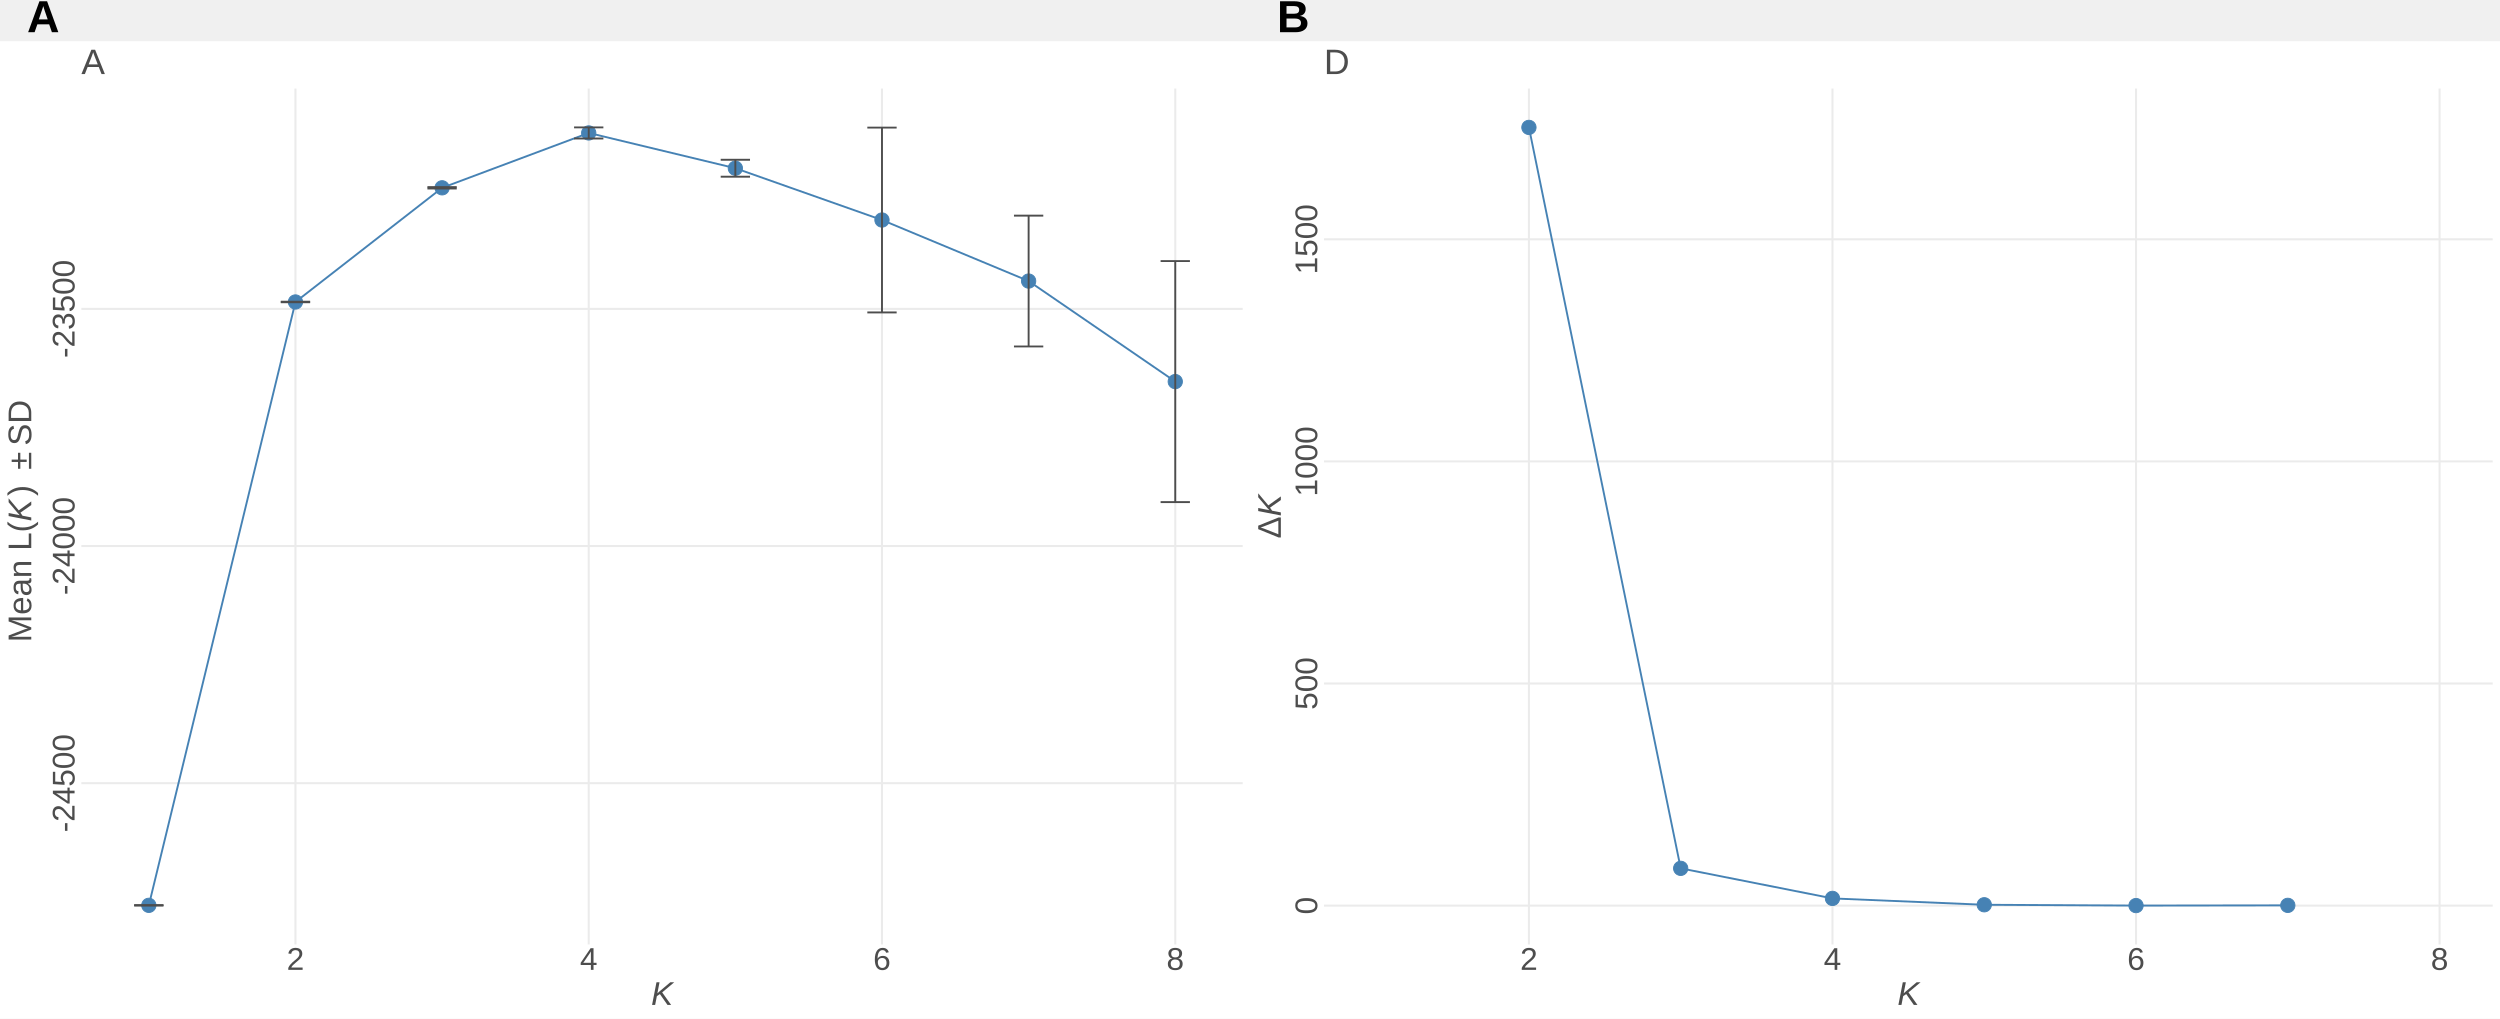
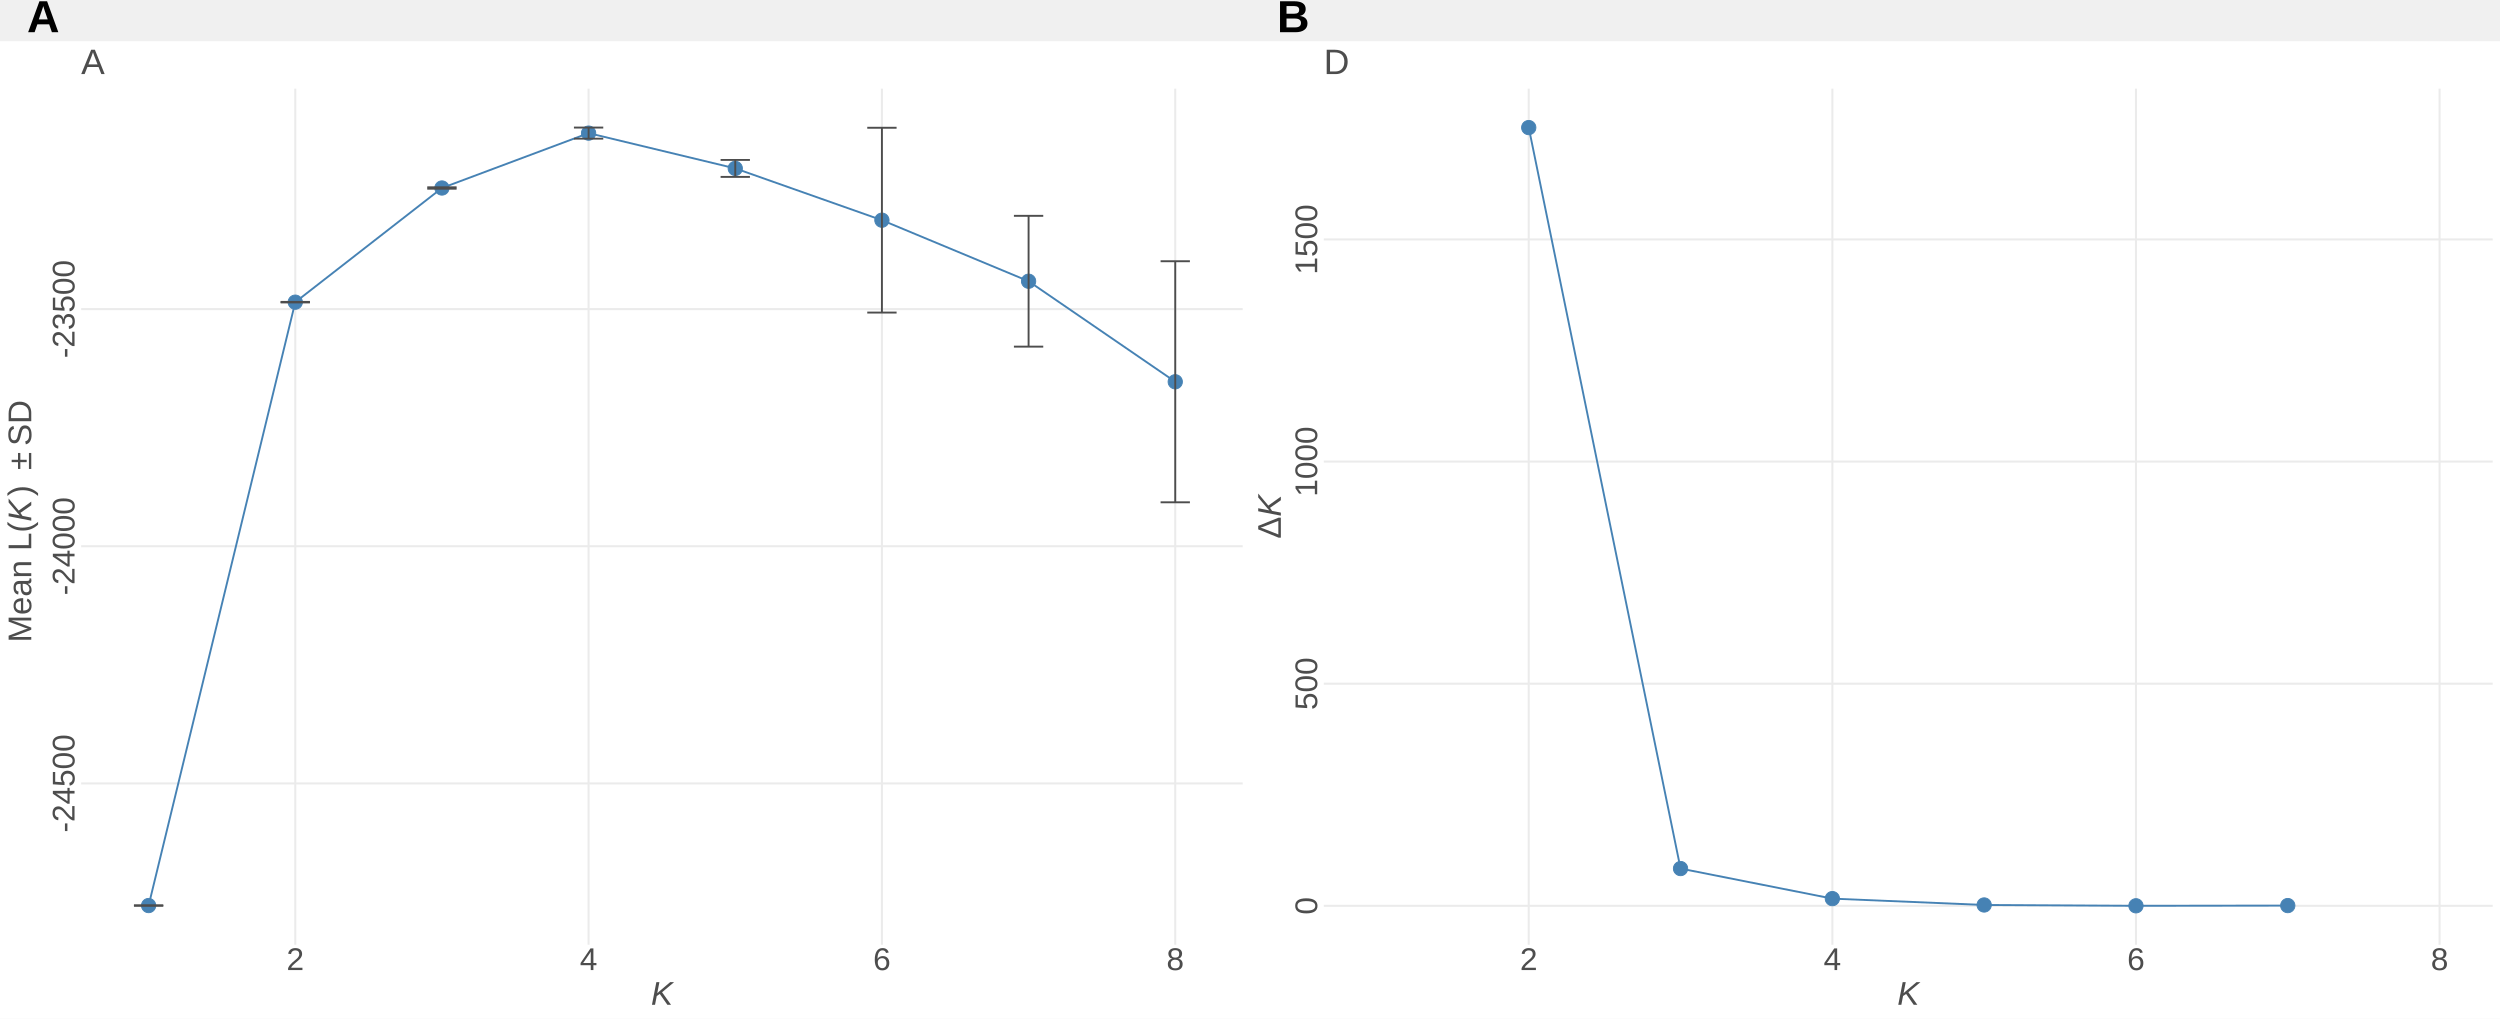
<svg xmlns="http://www.w3.org/2000/svg" width="1944.00pt" height="792.00pt" viewBox="0 0 1944.00 792.00">
  <g class="svglite">
    <defs>
      <style type="text/css">
    .svglite line, .svglite polyline, .svglite polygon, .svglite path, .svglite rect, .svglite circle {
      fill: none;
      stroke: #000000;
      stroke-linecap: round;
      stroke-linejoin: round;
      stroke-miterlimit: 10.00;
    }
    .svglite text {
      white-space: pre;
    }
    .svglite g.glyphgroup path {
      fill: inherit;
      stroke: none;
    }
  </style>
    </defs>
    <rect width="100%" height="100%" style="stroke: none; fill: none;" />
    <defs>
      <clipPath id="cpMC4wMHwxOTQ0LjAwfDAuMDB8NzkyLjAw">
        <rect x="0.00" y="0.00" width="1944.00" height="792.00" />
      </clipPath>
    </defs>
    <g clip-path="url(#cpMC4wMHwxOTQ0LjAwfDAuMDB8NzkyLjAw)">
</g>
    <defs>
      <clipPath id="cpMC4wMHw5NzIuMDB8MzIuMjZ8NzkyLjAw">
        <rect x="0.00" y="32.26" width="972.00" height="759.74" />
      </clipPath>
    </defs>
    <g clip-path="url(#cpMC4wMHw5NzIuMDB8MzIuMjZ8NzkyLjAw)">
      <rect x="0.00" y="32.26" width="972.00" height="759.74" style="stroke-width: 1.07; stroke: #FFFFFF; fill: #FFFFFF;" />
    </g>
    <g clip-path="url(#cpMC4wMHwxOTQ0LjAwfDAuMDB8NzkyLjAw)">
</g>
    <defs>
-       <clipPath id="cpNjMuMjd8OTY2LjMzfDY4LjgyfDczNC40NA==">
-         <rect x="63.27" y="68.82" width="903.06" height="665.62" />
+       <clipPath id="cpNjMuMTB8OTY2LjMzfDY4Ljk1fDczNC42MQ==">
+         <rect x="63.10" y="68.95" width="903.23" height="665.66" />
      </clipPath>
    </defs>
-     <g clip-path="url(#cpNjMuMjd8OTY2LjMzfDY4LjgyfDczNC40NA==)">
-       <rect x="63.27" y="68.82" width="903.06" height="665.62" style="stroke-width: 1.07; stroke: none; fill: #FFFFFF;" />
-       <polyline points="63.27,609.01 966.33,609.01 " style="stroke-width: 1.60; stroke: #EBEBEB; stroke-linecap: butt;" />
-       <polyline points="63.27,424.61 966.33,424.61 " style="stroke-width: 1.60; stroke: #EBEBEB; stroke-linecap: butt;" />
-       <polyline points="63.27,240.21 966.33,240.21 " style="stroke-width: 1.60; stroke: #EBEBEB; stroke-linecap: butt;" />
-       <polyline points="229.74,734.44 229.74,68.82 " style="stroke-width: 1.60; stroke: #EBEBEB; stroke-linecap: butt;" />
-       <polyline points="457.79,734.44 457.79,68.82 " style="stroke-width: 1.60; stroke: #EBEBEB; stroke-linecap: butt;" />
-       <polyline points="685.83,734.44 685.83,68.82 " style="stroke-width: 1.60; stroke: #EBEBEB; stroke-linecap: butt;" />
-       <polyline points="913.88,734.44 913.88,68.82 " style="stroke-width: 1.60; stroke: #EBEBEB; stroke-linecap: butt;" />
-       <polyline points="115.72,703.99 229.74,234.82 343.77,146.05 457.79,103.38 571.81,130.82 685.83,171.08 799.86,218.55 913.88,296.72 " style="stroke-width: 1.49; stroke: #4682B4; stroke-linecap: butt;" />
-       <circle cx="115.72" cy="703.99" r="5.57" style="stroke-width: 0.71; stroke: #4682B4; fill: #4682B4;" />
-       <circle cx="229.74" cy="234.82" r="5.57" style="stroke-width: 0.71; stroke: #4682B4; fill: #4682B4;" />
-       <circle cx="343.77" cy="146.05" r="5.57" style="stroke-width: 0.71; stroke: #4682B4; fill: #4682B4;" />
-       <circle cx="457.79" cy="103.38" r="5.57" style="stroke-width: 0.71; stroke: #4682B4; fill: #4682B4;" />
-       <circle cx="571.81" cy="130.82" r="5.57" style="stroke-width: 0.71; stroke: #4682B4; fill: #4682B4;" />
-       <circle cx="685.83" cy="171.08" r="5.57" style="stroke-width: 0.71; stroke: #4682B4; fill: #4682B4;" />
-       <circle cx="799.86" cy="218.55" r="5.57" style="stroke-width: 0.71; stroke: #4682B4; fill: #4682B4;" />
-       <circle cx="913.88" cy="296.72" r="5.57" style="stroke-width: 0.71; stroke: #4682B4; fill: #4682B4;" />
-       <polyline points="104.32,703.80 127.12,703.80 " style="stroke-width: 1.49; stroke: #4D4D4D; stroke-linecap: butt;" />
-       <polyline points="115.72,703.80 115.72,704.18 " style="stroke-width: 1.49; stroke: #4D4D4D; stroke-linecap: butt;" />
-       <polyline points="104.32,704.18 127.12,704.18 " style="stroke-width: 1.49; stroke: #4D4D4D; stroke-linecap: butt;" />
-       <polyline points="218.34,234.61 241.15,234.61 " style="stroke-width: 1.49; stroke: #4D4D4D; stroke-linecap: butt;" />
-       <polyline points="229.74,234.61 229.74,235.04 " style="stroke-width: 1.49; stroke: #4D4D4D; stroke-linecap: butt;" />
-       <polyline points="218.34,235.04 241.15,235.04 " style="stroke-width: 1.49; stroke: #4D4D4D; stroke-linecap: butt;" />
-       <polyline points="332.36,145.50 355.17,145.50 " style="stroke-width: 1.49; stroke: #4D4D4D; stroke-linecap: butt;" />
-       <polyline points="343.77,145.50 343.77,146.60 " style="stroke-width: 1.49; stroke: #4D4D4D; stroke-linecap: butt;" />
-       <polyline points="332.36,146.60 355.17,146.60 " style="stroke-width: 1.49; stroke: #4D4D4D; stroke-linecap: butt;" />
-       <polyline points="446.39,99.07 469.19,99.07 " style="stroke-width: 1.49; stroke: #4D4D4D; stroke-linecap: butt;" />
-       <polyline points="457.79,99.07 457.79,107.69 " style="stroke-width: 1.49; stroke: #4D4D4D; stroke-linecap: butt;" />
-       <polyline points="446.39,107.69 469.19,107.69 " style="stroke-width: 1.49; stroke: #4D4D4D; stroke-linecap: butt;" />
-       <polyline points="560.41,124.23 583.21,124.23 " style="stroke-width: 1.49; stroke: #4D4D4D; stroke-linecap: butt;" />
-       <polyline points="571.81,124.23 571.81,137.40 " style="stroke-width: 1.49; stroke: #4D4D4D; stroke-linecap: butt;" />
-       <polyline points="560.41,137.40 583.21,137.40 " style="stroke-width: 1.49; stroke: #4D4D4D; stroke-linecap: butt;" />
-       <polyline points="674.43,99.23 697.24,99.23 " style="stroke-width: 1.49; stroke: #4D4D4D; stroke-linecap: butt;" />
-       <polyline points="685.83,99.23 685.83,242.93 " style="stroke-width: 1.49; stroke: #4D4D4D; stroke-linecap: butt;" />
-       <polyline points="674.43,242.93 697.24,242.93 " style="stroke-width: 1.49; stroke: #4D4D4D; stroke-linecap: butt;" />
-       <polyline points="788.46,167.68 811.26,167.68 " style="stroke-width: 1.49; stroke: #4D4D4D; stroke-linecap: butt;" />
-       <polyline points="799.86,167.68 799.86,269.41 " style="stroke-width: 1.49; stroke: #4D4D4D; stroke-linecap: butt;" />
-       <polyline points="788.46,269.41 811.26,269.41 " style="stroke-width: 1.49; stroke: #4D4D4D; stroke-linecap: butt;" />
-       <polyline points="902.48,203.00 925.28,203.00 " style="stroke-width: 1.49; stroke: #4D4D4D; stroke-linecap: butt;" />
-       <polyline points="913.88,203.00 913.88,390.45 " style="stroke-width: 1.49; stroke: #4D4D4D; stroke-linecap: butt;" />
-       <polyline points="902.48,390.45 925.28,390.45 " style="stroke-width: 1.49; stroke: #4D4D4D; stroke-linecap: butt;" />
+     <g clip-path="url(#cpNjMuMTB8OTY2LjMzfDY4Ljk1fDczNC42MQ==)">
+       <rect x="63.10" y="68.95" width="903.23" height="665.66" style="stroke-width: 1.07; stroke: none; fill: #FFFFFF;" />
+       <polyline points="63.10,609.18 966.33,609.18 " style="stroke-width: 1.60; stroke: #EBEBEB; stroke-linecap: butt;" />
+       <polyline points="63.10,424.76 966.33,424.76 " style="stroke-width: 1.60; stroke: #EBEBEB; stroke-linecap: butt;" />
+       <polyline points="63.10,240.35 966.33,240.35 " style="stroke-width: 1.60; stroke: #EBEBEB; stroke-linecap: butt;" />
+       <polyline points="229.60,734.61 229.60,68.95 " style="stroke-width: 1.60; stroke: #EBEBEB; stroke-linecap: butt;" />
+       <polyline points="457.69,734.61 457.69,68.95 " style="stroke-width: 1.60; stroke: #EBEBEB; stroke-linecap: butt;" />
+       <polyline points="685.78,734.61 685.78,68.95 " style="stroke-width: 1.60; stroke: #EBEBEB; stroke-linecap: butt;" />
+       <polyline points="913.87,734.61 913.87,68.95 " style="stroke-width: 1.60; stroke: #EBEBEB; stroke-linecap: butt;" />
+       <polyline points="115.56,704.16 229.60,234.97 343.65,146.19 457.69,103.52 571.74,130.96 685.78,171.22 799.83,218.69 913.87,296.87 " style="stroke-width: 1.49; stroke: #4682B4; stroke-linecap: butt;" />
+       <circle cx="115.56" cy="704.16" r="5.57" style="stroke-width: 0.71; stroke: #4682B4; fill: #4682B4;" />
+       <circle cx="229.60" cy="234.97" r="5.57" style="stroke-width: 0.71; stroke: #4682B4; fill: #4682B4;" />
+       <circle cx="343.65" cy="146.19" r="5.57" style="stroke-width: 0.71; stroke: #4682B4; fill: #4682B4;" />
+       <circle cx="457.69" cy="103.52" r="5.57" style="stroke-width: 0.71; stroke: #4682B4; fill: #4682B4;" />
+       <circle cx="571.74" cy="130.96" r="5.57" style="stroke-width: 0.71; stroke: #4682B4; fill: #4682B4;" />
+       <circle cx="685.78" cy="171.22" r="5.57" style="stroke-width: 0.71; stroke: #4682B4; fill: #4682B4;" />
+       <circle cx="799.83" cy="218.69" r="5.57" style="stroke-width: 0.71; stroke: #4682B4; fill: #4682B4;" />
+       <circle cx="913.87" cy="296.87" r="5.57" style="stroke-width: 0.71; stroke: #4682B4; fill: #4682B4;" />
+       <polyline points="104.16,703.97 126.96,703.97 " style="stroke-width: 1.49; stroke: #4D4D4D; stroke-linecap: butt;" />
+       <polyline points="115.56,703.97 115.56,704.35 " style="stroke-width: 1.49; stroke: #4D4D4D; stroke-linecap: butt;" />
+       <polyline points="104.16,704.35 126.96,704.35 " style="stroke-width: 1.49; stroke: #4D4D4D; stroke-linecap: butt;" />
+       <polyline points="218.20,234.75 241.01,234.75 " style="stroke-width: 1.49; stroke: #4D4D4D; stroke-linecap: butt;" />
+       <polyline points="229.60,234.75 229.60,235.18 " style="stroke-width: 1.49; stroke: #4D4D4D; stroke-linecap: butt;" />
+       <polyline points="218.20,235.18 241.01,235.18 " style="stroke-width: 1.49; stroke: #4D4D4D; stroke-linecap: butt;" />
+       <polyline points="332.24,145.64 355.05,145.64 " style="stroke-width: 1.49; stroke: #4D4D4D; stroke-linecap: butt;" />
+       <polyline points="343.65,145.64 343.65,146.74 " style="stroke-width: 1.49; stroke: #4D4D4D; stroke-linecap: butt;" />
+       <polyline points="332.24,146.74 355.05,146.74 " style="stroke-width: 1.49; stroke: #4D4D4D; stroke-linecap: butt;" />
+       <polyline points="446.29,99.21 469.10,99.21 " style="stroke-width: 1.49; stroke: #4D4D4D; stroke-linecap: butt;" />
+       <polyline points="457.69,99.21 457.69,107.83 " style="stroke-width: 1.49; stroke: #4D4D4D; stroke-linecap: butt;" />
+       <polyline points="446.29,107.83 469.10,107.83 " style="stroke-width: 1.49; stroke: #4D4D4D; stroke-linecap: butt;" />
+       <polyline points="560.33,124.37 583.14,124.37 " style="stroke-width: 1.49; stroke: #4D4D4D; stroke-linecap: butt;" />
+       <polyline points="571.74,124.37 571.74,137.54 " style="stroke-width: 1.49; stroke: #4D4D4D; stroke-linecap: butt;" />
+       <polyline points="560.33,137.54 583.14,137.54 " style="stroke-width: 1.49; stroke: #4D4D4D; stroke-linecap: butt;" />
+       <polyline points="674.38,99.37 697.19,99.37 " style="stroke-width: 1.49; stroke: #4D4D4D; stroke-linecap: butt;" />
+       <polyline points="685.78,99.37 685.78,243.07 " style="stroke-width: 1.49; stroke: #4D4D4D; stroke-linecap: butt;" />
+       <polyline points="674.38,243.07 697.19,243.07 " style="stroke-width: 1.49; stroke: #4D4D4D; stroke-linecap: butt;" />
+       <polyline points="788.42,167.82 811.23,167.82 " style="stroke-width: 1.49; stroke: #4D4D4D; stroke-linecap: butt;" />
+       <polyline points="799.83,167.82 799.83,269.56 " style="stroke-width: 1.49; stroke: #4D4D4D; stroke-linecap: butt;" />
+       <polyline points="788.42,269.56 811.23,269.56 " style="stroke-width: 1.49; stroke: #4D4D4D; stroke-linecap: butt;" />
+       <polyline points="902.47,203.14 925.27,203.14 " style="stroke-width: 1.49; stroke: #4D4D4D; stroke-linecap: butt;" />
+       <polyline points="913.87,203.14 913.87,390.60 " style="stroke-width: 1.49; stroke: #4D4D4D; stroke-linecap: butt;" />
+       <polyline points="902.47,390.60 925.27,390.60 " style="stroke-width: 1.49; stroke: #4D4D4D; stroke-linecap: butt;" />
    </g>
    <g clip-path="url(#cpMC4wMHwxOTQ0LjAwfDAuMDB8NzkyLjAw)">
-       <text transform="translate(57.98,609.01) rotate(-90)" text-anchor="middle" style="font-size: 24.50px;fill: #4D4D4D; font-family: &quot;Arial&quot;;" textLength="76.28px" lengthAdjust="spacingAndGlyphs">-24500</text>
-       <text transform="translate(57.98,424.61) rotate(-90)" text-anchor="middle" style="font-size: 24.50px;fill: #4D4D4D; font-family: &quot;Arial&quot;;" textLength="76.28px" lengthAdjust="spacingAndGlyphs">-24000</text>
-       <text transform="translate(57.98,240.21) rotate(-90)" text-anchor="middle" style="font-size: 24.50px;fill: #4D4D4D; font-family: &quot;Arial&quot;;" textLength="76.28px" lengthAdjust="spacingAndGlyphs">-23500</text>
-       <text x="229.74" y="754.17" text-anchor="middle" style="font-size: 24.50px;fill: #4D4D4D; font-family: &quot;Arial&quot;;" textLength="13.62px" lengthAdjust="spacingAndGlyphs">2</text>
-       <text x="457.79" y="754.17" text-anchor="middle" style="font-size: 24.50px;fill: #4D4D4D; font-family: &quot;Arial&quot;;" textLength="13.62px" lengthAdjust="spacingAndGlyphs">4</text>
-       <text x="685.83" y="754.17" text-anchor="middle" style="font-size: 24.50px;fill: #4D4D4D; font-family: &quot;Arial&quot;;" textLength="13.62px" lengthAdjust="spacingAndGlyphs">6</text>
-       <text x="913.88" y="754.17" text-anchor="middle" style="font-size: 24.50px;fill: #4D4D4D; font-family: &quot;Arial&quot;;" textLength="13.62px" lengthAdjust="spacingAndGlyphs">8</text>
-       <text x="506.27" y="781.42" style="font-size: 25.60px; font-style: italic;fill: #4D4D4D; font-family: &quot;Arial&quot;;" textLength="17.08px" lengthAdjust="spacingAndGlyphs">K</text>
-       <text transform="translate(24.31,499.38) rotate(-90)" style="font-size: 25.60px;fill: #4D4D4D; font-family: &quot;Arial&quot;;" textLength="93.88px" lengthAdjust="spacingAndGlyphs">Mean L(</text>
-       <text transform="translate(24.31,405.51) rotate(-90)" style="font-size: 25.60px; font-style: italic;fill: #4D4D4D; font-family: &quot;Arial&quot;;" textLength="17.08px" lengthAdjust="spacingAndGlyphs">K</text>
-       <text transform="translate(24.31,385.69) rotate(-90)" style="font-size: 25.60px;fill: #4D4D4D; font-family: &quot;Arial&quot;;" textLength="15.62px" lengthAdjust="spacingAndGlyphs">) </text>
-       <text transform="translate(24.31,365.33) rotate(-90)" style="font-size: 25.60px;fill: #4D4D4D; font-family: &quot;Arial&quot;;" textLength="14.05px" lengthAdjust="spacingAndGlyphs">±</text>
-       <text transform="translate(24.31,346.54) rotate(-90)" style="font-size: 25.60px;fill: #4D4D4D; font-family: &quot;Arial&quot;;" textLength="42.67px" lengthAdjust="spacingAndGlyphs"> SD</text>
-       <text x="63.27" y="57.61" style="font-size: 27.50px;fill: #4D4D4D; font-family: &quot;Arial&quot;;" textLength="18.34px" lengthAdjust="spacingAndGlyphs">A</text>
+       <text transform="translate(57.96,609.18) rotate(-90)" text-anchor="middle" style="font-size: 24.50px;fill: #4D4D4D; font-family: &quot;Arial&quot;;" textLength="76.28px" lengthAdjust="spacingAndGlyphs">-24500</text>
+       <text transform="translate(57.96,424.76) rotate(-90)" text-anchor="middle" style="font-size: 24.50px;fill: #4D4D4D; font-family: &quot;Arial&quot;;" textLength="76.28px" lengthAdjust="spacingAndGlyphs">-24000</text>
+       <text transform="translate(57.96,240.35) rotate(-90)" text-anchor="middle" style="font-size: 24.50px;fill: #4D4D4D; font-family: &quot;Arial&quot;;" textLength="76.28px" lengthAdjust="spacingAndGlyphs">-23500</text>
+       <text x="229.60" y="754.34" text-anchor="middle" style="font-size: 24.50px;fill: #4D4D4D; font-family: &quot;Arial&quot;;" textLength="13.62px" lengthAdjust="spacingAndGlyphs">2</text>
+       <text x="457.69" y="754.34" text-anchor="middle" style="font-size: 24.50px;fill: #4D4D4D; font-family: &quot;Arial&quot;;" textLength="13.62px" lengthAdjust="spacingAndGlyphs">4</text>
+       <text x="685.78" y="754.34" text-anchor="middle" style="font-size: 24.50px;fill: #4D4D4D; font-family: &quot;Arial&quot;;" textLength="13.62px" lengthAdjust="spacingAndGlyphs">6</text>
+       <text x="913.87" y="754.34" text-anchor="middle" style="font-size: 24.50px;fill: #4D4D4D; font-family: &quot;Arial&quot;;" textLength="13.62px" lengthAdjust="spacingAndGlyphs">8</text>
+       <text x="506.18" y="781.31" style="font-size: 25.60px; font-style: italic;fill: #4D4D4D; font-family: &quot;Arial&quot;;" textLength="17.08px" lengthAdjust="spacingAndGlyphs">K</text>
+       <text transform="translate(24.31,499.54) rotate(-90)" style="font-size: 25.60px;fill: #4D4D4D; font-family: &quot;Arial&quot;;" textLength="93.88px" lengthAdjust="spacingAndGlyphs">Mean L(</text>
+       <text transform="translate(24.31,405.66) rotate(-90)" style="font-size: 25.60px; font-style: italic;fill: #4D4D4D; font-family: &quot;Arial&quot;;" textLength="17.08px" lengthAdjust="spacingAndGlyphs">K</text>
+       <text transform="translate(24.31,385.84) rotate(-90)" style="font-size: 25.60px;fill: #4D4D4D; font-family: &quot;Arial&quot;;" textLength="15.62px" lengthAdjust="spacingAndGlyphs">) </text>
+       <text transform="translate(24.31,365.48) rotate(-90)" style="font-size: 25.60px;fill: #4D4D4D; font-family: &quot;Arial&quot;;" textLength="14.05px" lengthAdjust="spacingAndGlyphs">±</text>
+       <text transform="translate(24.31,346.69) rotate(-90)" style="font-size: 25.60px;fill: #4D4D4D; font-family: &quot;Arial&quot;;" textLength="42.67px" lengthAdjust="spacingAndGlyphs"> SD</text>
+       <text x="63.10" y="57.61" style="font-size: 27.50px;fill: #4D4D4D; font-family: &quot;Arial&quot;;" textLength="18.34px" lengthAdjust="spacingAndGlyphs">A</text>
      <text x="21.00" y="25.06" style="font-size: 35.00px; font-weight: bold; font-family: &quot;Arial&quot;;" textLength="25.28px" lengthAdjust="spacingAndGlyphs">A</text>
    </g>
    <defs>
      <clipPath id="cpOTcyLjAwfDE5NDQuMDB8MzIuMjZ8NzkyLjAw">
        <rect x="972.00" y="32.26" width="972.00" height="759.74" />
      </clipPath>
    </defs>
    <g clip-path="url(#cpOTcyLjAwfDE5NDQuMDB8MzIuMjZ8NzkyLjAw)">
      <rect x="972.00" y="32.26" width="972.00" height="759.74" style="stroke-width: 1.07; stroke: #FFFFFF; fill: #FFFFFF;" />
    </g>
    <g clip-path="url(#cpMC4wMHwxOTQ0LjAwfDAuMDB8NzkyLjAw)">
</g>
    <defs>
-       <clipPath id="cpMTAyOS41NnwxOTM4LjMzfDY4LjgyfDczNC40NA==">
-         <rect x="1029.56" y="68.82" width="908.77" height="665.62" />
+       <clipPath id="cpMTAyOS4zOXwxOTM4LjMzfDY4Ljk1fDczNC42MQ==">
+         <rect x="1029.39" y="68.95" width="908.94" height="665.66" />
      </clipPath>
    </defs>
-     <g clip-path="url(#cpMTAyOS41NnwxOTM4LjMzfDY4LjgyfDczNC40NA==)">
-       <rect x="1029.56" y="68.82" width="908.77" height="665.62" style="stroke-width: 1.07; stroke: none; fill: #FFFFFF;" />
-       <polyline points="1029.56,704.22 1938.33,704.22 " style="stroke-width: 1.60; stroke: #EBEBEB; stroke-linecap: butt;" />
-       <polyline points="1029.56,531.50 1938.33,531.50 " style="stroke-width: 1.60; stroke: #EBEBEB; stroke-linecap: butt;" />
-       <polyline points="1029.56,358.78 1938.33,358.78 " style="stroke-width: 1.60; stroke: #EBEBEB; stroke-linecap: butt;" />
-       <polyline points="1029.56,186.06 1938.33,186.06 " style="stroke-width: 1.60; stroke: #EBEBEB; stroke-linecap: butt;" />
-       <polyline points="1188.89,734.44 1188.89,68.82 " style="stroke-width: 1.60; stroke: #EBEBEB; stroke-linecap: butt;" />
-       <polyline points="1424.93,734.44 1424.93,68.82 " style="stroke-width: 1.60; stroke: #EBEBEB; stroke-linecap: butt;" />
-       <polyline points="1660.98,734.44 1660.98,68.82 " style="stroke-width: 1.60; stroke: #EBEBEB; stroke-linecap: butt;" />
-       <polyline points="1897.02,734.44 1897.02,68.82 " style="stroke-width: 1.60; stroke: #EBEBEB; stroke-linecap: butt;" />
-       <polyline points="1188.89,99.07 1306.91,675.22 1424.93,698.60 1542.96,703.55 1660.98,704.18 1779.00,704.01 " style="stroke-width: 1.49; stroke: #4682B4; stroke-linecap: butt;" />
-       <circle cx="1188.89" cy="99.07" r="5.57" style="stroke-width: 0.71; stroke: #4682B4; fill: #4682B4;" />
-       <circle cx="1306.91" cy="675.22" r="5.57" style="stroke-width: 0.71; stroke: #4682B4; fill: #4682B4;" />
-       <circle cx="1424.93" cy="698.60" r="5.57" style="stroke-width: 0.71; stroke: #4682B4; fill: #4682B4;" />
-       <circle cx="1542.96" cy="703.55" r="5.57" style="stroke-width: 0.71; stroke: #4682B4; fill: #4682B4;" />
-       <circle cx="1660.98" cy="704.18" r="5.57" style="stroke-width: 0.71; stroke: #4682B4; fill: #4682B4;" />
-       <circle cx="1779.00" cy="704.01" r="5.57" style="stroke-width: 0.71; stroke: #4682B4; fill: #4682B4;" />
+     <g clip-path="url(#cpMTAyOS4zOXwxOTM4LjMzfDY4Ljk1fDczNC42MQ==)">
+       <rect x="1029.39" y="68.95" width="908.94" height="665.66" style="stroke-width: 1.07; stroke: none; fill: #FFFFFF;" />
+       <polyline points="1029.39,704.39 1938.33,704.39 " style="stroke-width: 1.60; stroke: #EBEBEB; stroke-linecap: butt;" />
+       <polyline points="1029.39,531.66 1938.33,531.66 " style="stroke-width: 1.60; stroke: #EBEBEB; stroke-linecap: butt;" />
+       <polyline points="1029.39,358.93 1938.33,358.93 " style="stroke-width: 1.60; stroke: #EBEBEB; stroke-linecap: butt;" />
+       <polyline points="1029.39,186.20 1938.33,186.20 " style="stroke-width: 1.60; stroke: #EBEBEB; stroke-linecap: butt;" />
+       <polyline points="1188.75,734.61 1188.75,68.95 " style="stroke-width: 1.60; stroke: #EBEBEB; stroke-linecap: butt;" />
+       <polyline points="1424.84,734.61 1424.84,68.95 " style="stroke-width: 1.60; stroke: #EBEBEB; stroke-linecap: butt;" />
+       <polyline points="1660.93,734.61 1660.93,68.95 " style="stroke-width: 1.60; stroke: #EBEBEB; stroke-linecap: butt;" />
+       <polyline points="1897.02,734.61 1897.02,68.95 " style="stroke-width: 1.60; stroke: #EBEBEB; stroke-linecap: butt;" />
+       <polyline points="1188.75,99.21 1306.79,675.39 1424.84,698.77 1542.88,703.71 1660.93,704.35 1778.97,704.18 " style="stroke-width: 1.49; stroke: #4682B4; stroke-linecap: butt;" />
+       <circle cx="1188.75" cy="99.21" r="5.57" style="stroke-width: 0.71; stroke: #4682B4; fill: #4682B4;" />
+       <circle cx="1306.79" cy="675.39" r="5.57" style="stroke-width: 0.71; stroke: #4682B4; fill: #4682B4;" />
+       <circle cx="1424.84" cy="698.77" r="5.57" style="stroke-width: 0.71; stroke: #4682B4; fill: #4682B4;" />
+       <circle cx="1542.88" cy="703.71" r="5.57" style="stroke-width: 0.71; stroke: #4682B4; fill: #4682B4;" />
+       <circle cx="1660.93" cy="704.35" r="5.57" style="stroke-width: 0.71; stroke: #4682B4; fill: #4682B4;" />
+       <circle cx="1778.97" cy="704.18" r="5.57" style="stroke-width: 0.71; stroke: #4682B4; fill: #4682B4;" />
    </g>
    <g clip-path="url(#cpMC4wMHwxOTQ0LjAwfDAuMDB8NzkyLjAw)">
-       <text transform="translate(1024.28,704.22) rotate(-90)" text-anchor="middle" style="font-size: 24.50px;fill: #4D4D4D; font-family: &quot;Arial&quot;;" textLength="13.62px" lengthAdjust="spacingAndGlyphs">0</text>
-       <text transform="translate(1024.28,531.50) rotate(-90)" text-anchor="middle" style="font-size: 24.50px;fill: #4D4D4D; font-family: &quot;Arial&quot;;" textLength="40.88px" lengthAdjust="spacingAndGlyphs">500</text>
-       <text transform="translate(1024.28,358.78) rotate(-90)" text-anchor="middle" style="font-size: 24.50px;fill: #4D4D4D; font-family: &quot;Arial&quot;;" textLength="54.50px" lengthAdjust="spacingAndGlyphs">1000</text>
-       <text transform="translate(1024.28,186.06) rotate(-90)" text-anchor="middle" style="font-size: 24.50px;fill: #4D4D4D; font-family: &quot;Arial&quot;;" textLength="54.50px" lengthAdjust="spacingAndGlyphs">1500</text>
-       <text x="1188.89" y="754.17" text-anchor="middle" style="font-size: 24.50px;fill: #4D4D4D; font-family: &quot;Arial&quot;;" textLength="13.62px" lengthAdjust="spacingAndGlyphs">2</text>
-       <text x="1424.93" y="754.17" text-anchor="middle" style="font-size: 24.50px;fill: #4D4D4D; font-family: &quot;Arial&quot;;" textLength="13.62px" lengthAdjust="spacingAndGlyphs">4</text>
-       <text x="1660.98" y="754.17" text-anchor="middle" style="font-size: 24.50px;fill: #4D4D4D; font-family: &quot;Arial&quot;;" textLength="13.62px" lengthAdjust="spacingAndGlyphs">6</text>
-       <text x="1897.02" y="754.17" text-anchor="middle" style="font-size: 24.50px;fill: #4D4D4D; font-family: &quot;Arial&quot;;" textLength="13.62px" lengthAdjust="spacingAndGlyphs">8</text>
-       <text x="1475.41" y="781.42" style="font-size: 25.60px; font-style: italic;fill: #4D4D4D; font-family: &quot;Arial&quot;;" textLength="17.08px" lengthAdjust="spacingAndGlyphs">K</text>
-       <text transform="translate(995.99,418.71) rotate(-90)" style="font-size: 25.60px;fill: #4D4D4D; font-family: &quot;Arial&quot;;" textLength="17.09px" lengthAdjust="spacingAndGlyphs">Δ</text>
-       <text transform="translate(995.99,401.61) rotate(-90)" style="font-size: 25.60px; font-style: italic;fill: #4D4D4D; font-family: &quot;Arial&quot;;" textLength="17.08px" lengthAdjust="spacingAndGlyphs">K</text>
-       <text x="1029.56" y="57.61" style="font-size: 27.50px;fill: #4D4D4D; font-family: &quot;Arial&quot;;" textLength="19.86px" lengthAdjust="spacingAndGlyphs">D</text>
+       <text transform="translate(1024.25,704.39) rotate(-90)" text-anchor="middle" style="font-size: 24.50px;fill: #4D4D4D; font-family: &quot;Arial&quot;;" textLength="13.62px" lengthAdjust="spacingAndGlyphs">0</text>
+       <text transform="translate(1024.25,531.66) rotate(-90)" text-anchor="middle" style="font-size: 24.50px;fill: #4D4D4D; font-family: &quot;Arial&quot;;" textLength="40.88px" lengthAdjust="spacingAndGlyphs">500</text>
+       <text transform="translate(1024.25,358.93) rotate(-90)" text-anchor="middle" style="font-size: 24.50px;fill: #4D4D4D; font-family: &quot;Arial&quot;;" textLength="54.50px" lengthAdjust="spacingAndGlyphs">1000</text>
+       <text transform="translate(1024.25,186.20) rotate(-90)" text-anchor="middle" style="font-size: 24.50px;fill: #4D4D4D; font-family: &quot;Arial&quot;;" textLength="54.50px" lengthAdjust="spacingAndGlyphs">1500</text>
+       <text x="1188.75" y="754.34" text-anchor="middle" style="font-size: 24.50px;fill: #4D4D4D; font-family: &quot;Arial&quot;;" textLength="13.62px" lengthAdjust="spacingAndGlyphs">2</text>
+       <text x="1424.84" y="754.34" text-anchor="middle" style="font-size: 24.50px;fill: #4D4D4D; font-family: &quot;Arial&quot;;" textLength="13.62px" lengthAdjust="spacingAndGlyphs">4</text>
+       <text x="1660.93" y="754.34" text-anchor="middle" style="font-size: 24.50px;fill: #4D4D4D; font-family: &quot;Arial&quot;;" textLength="13.62px" lengthAdjust="spacingAndGlyphs">6</text>
+       <text x="1897.02" y="754.34" text-anchor="middle" style="font-size: 24.50px;fill: #4D4D4D; font-family: &quot;Arial&quot;;" textLength="13.62px" lengthAdjust="spacingAndGlyphs">8</text>
+       <text x="1475.32" y="781.31" style="font-size: 25.60px; font-style: italic;fill: #4D4D4D; font-family: &quot;Arial&quot;;" textLength="17.08px" lengthAdjust="spacingAndGlyphs">K</text>
+       <text transform="translate(995.99,418.87) rotate(-90)" style="font-size: 25.60px;fill: #4D4D4D; font-family: &quot;Arial&quot;;" textLength="17.09px" lengthAdjust="spacingAndGlyphs">Δ</text>
+       <text transform="translate(995.99,401.77) rotate(-90)" style="font-size: 25.60px; font-style: italic;fill: #4D4D4D; font-family: &quot;Arial&quot;;" textLength="17.08px" lengthAdjust="spacingAndGlyphs">K</text>
+       <text x="1029.39" y="57.61" style="font-size: 27.50px;fill: #4D4D4D; font-family: &quot;Arial&quot;;" textLength="19.86px" lengthAdjust="spacingAndGlyphs">D</text>
      <text x="993.00" y="25.06" style="font-size: 35.00px; font-weight: bold; font-family: &quot;Arial&quot;;" textLength="25.28px" lengthAdjust="spacingAndGlyphs">B</text>
    </g>
  </g>
</svg>
